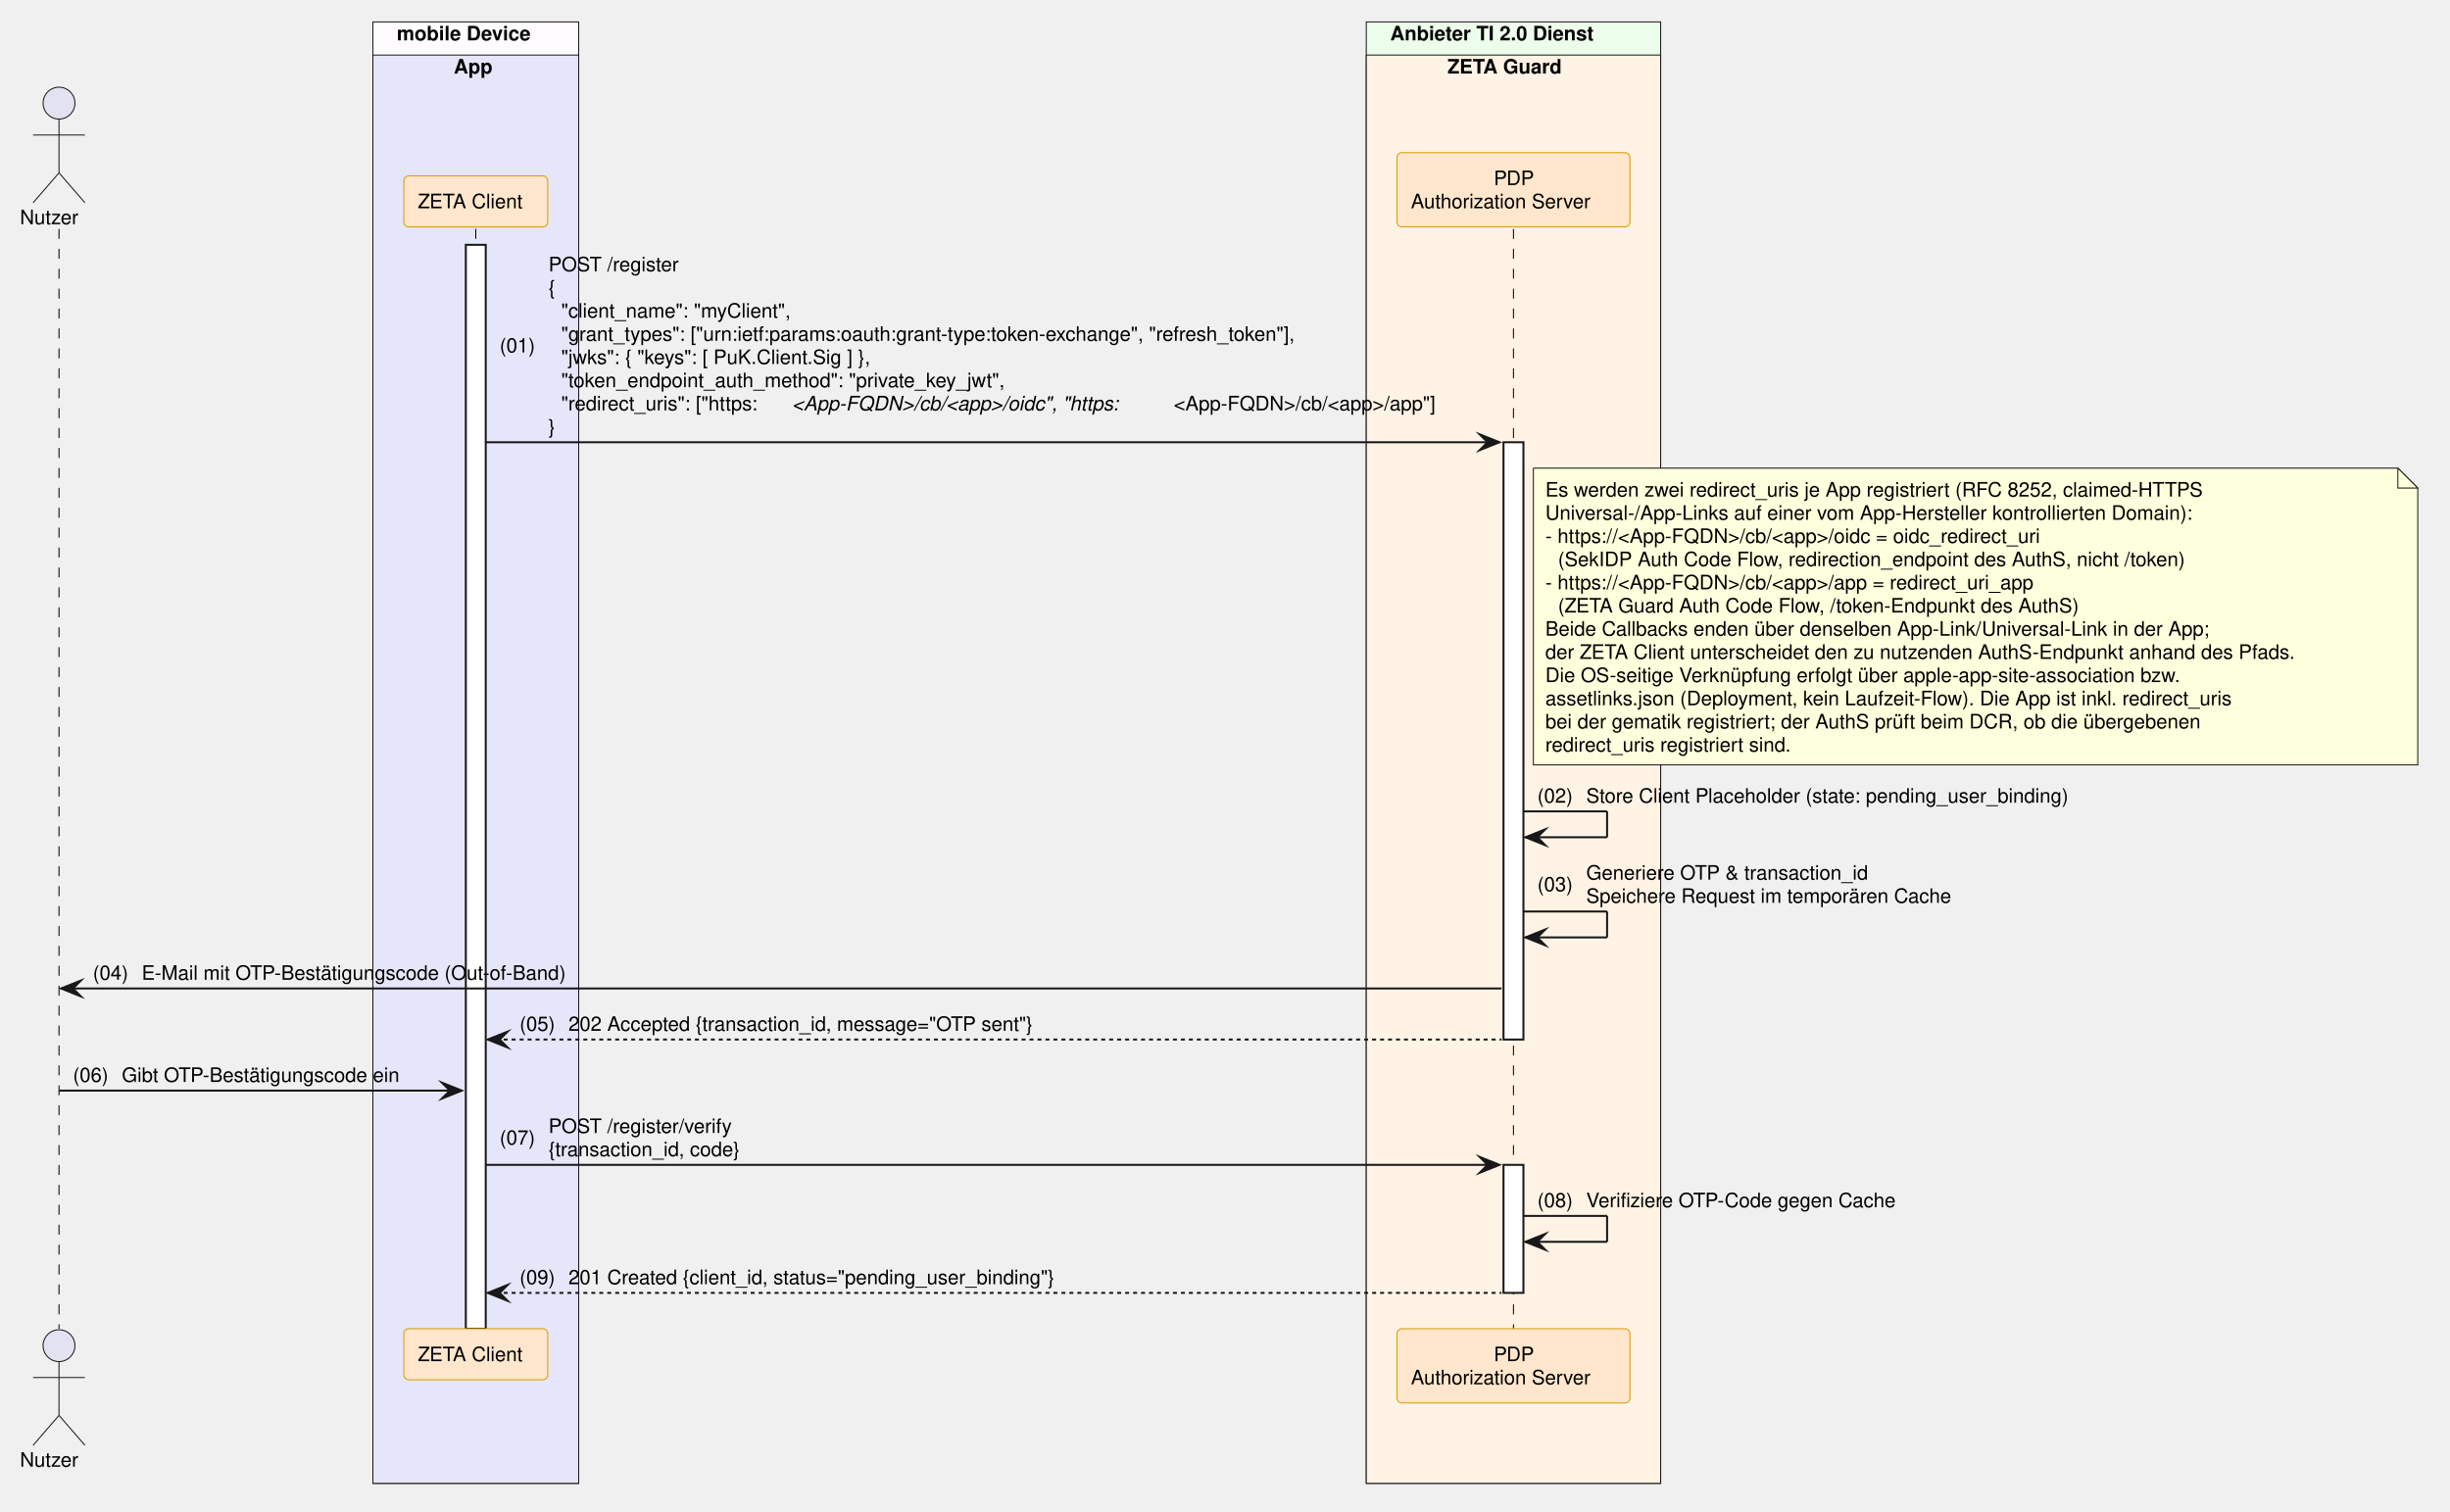
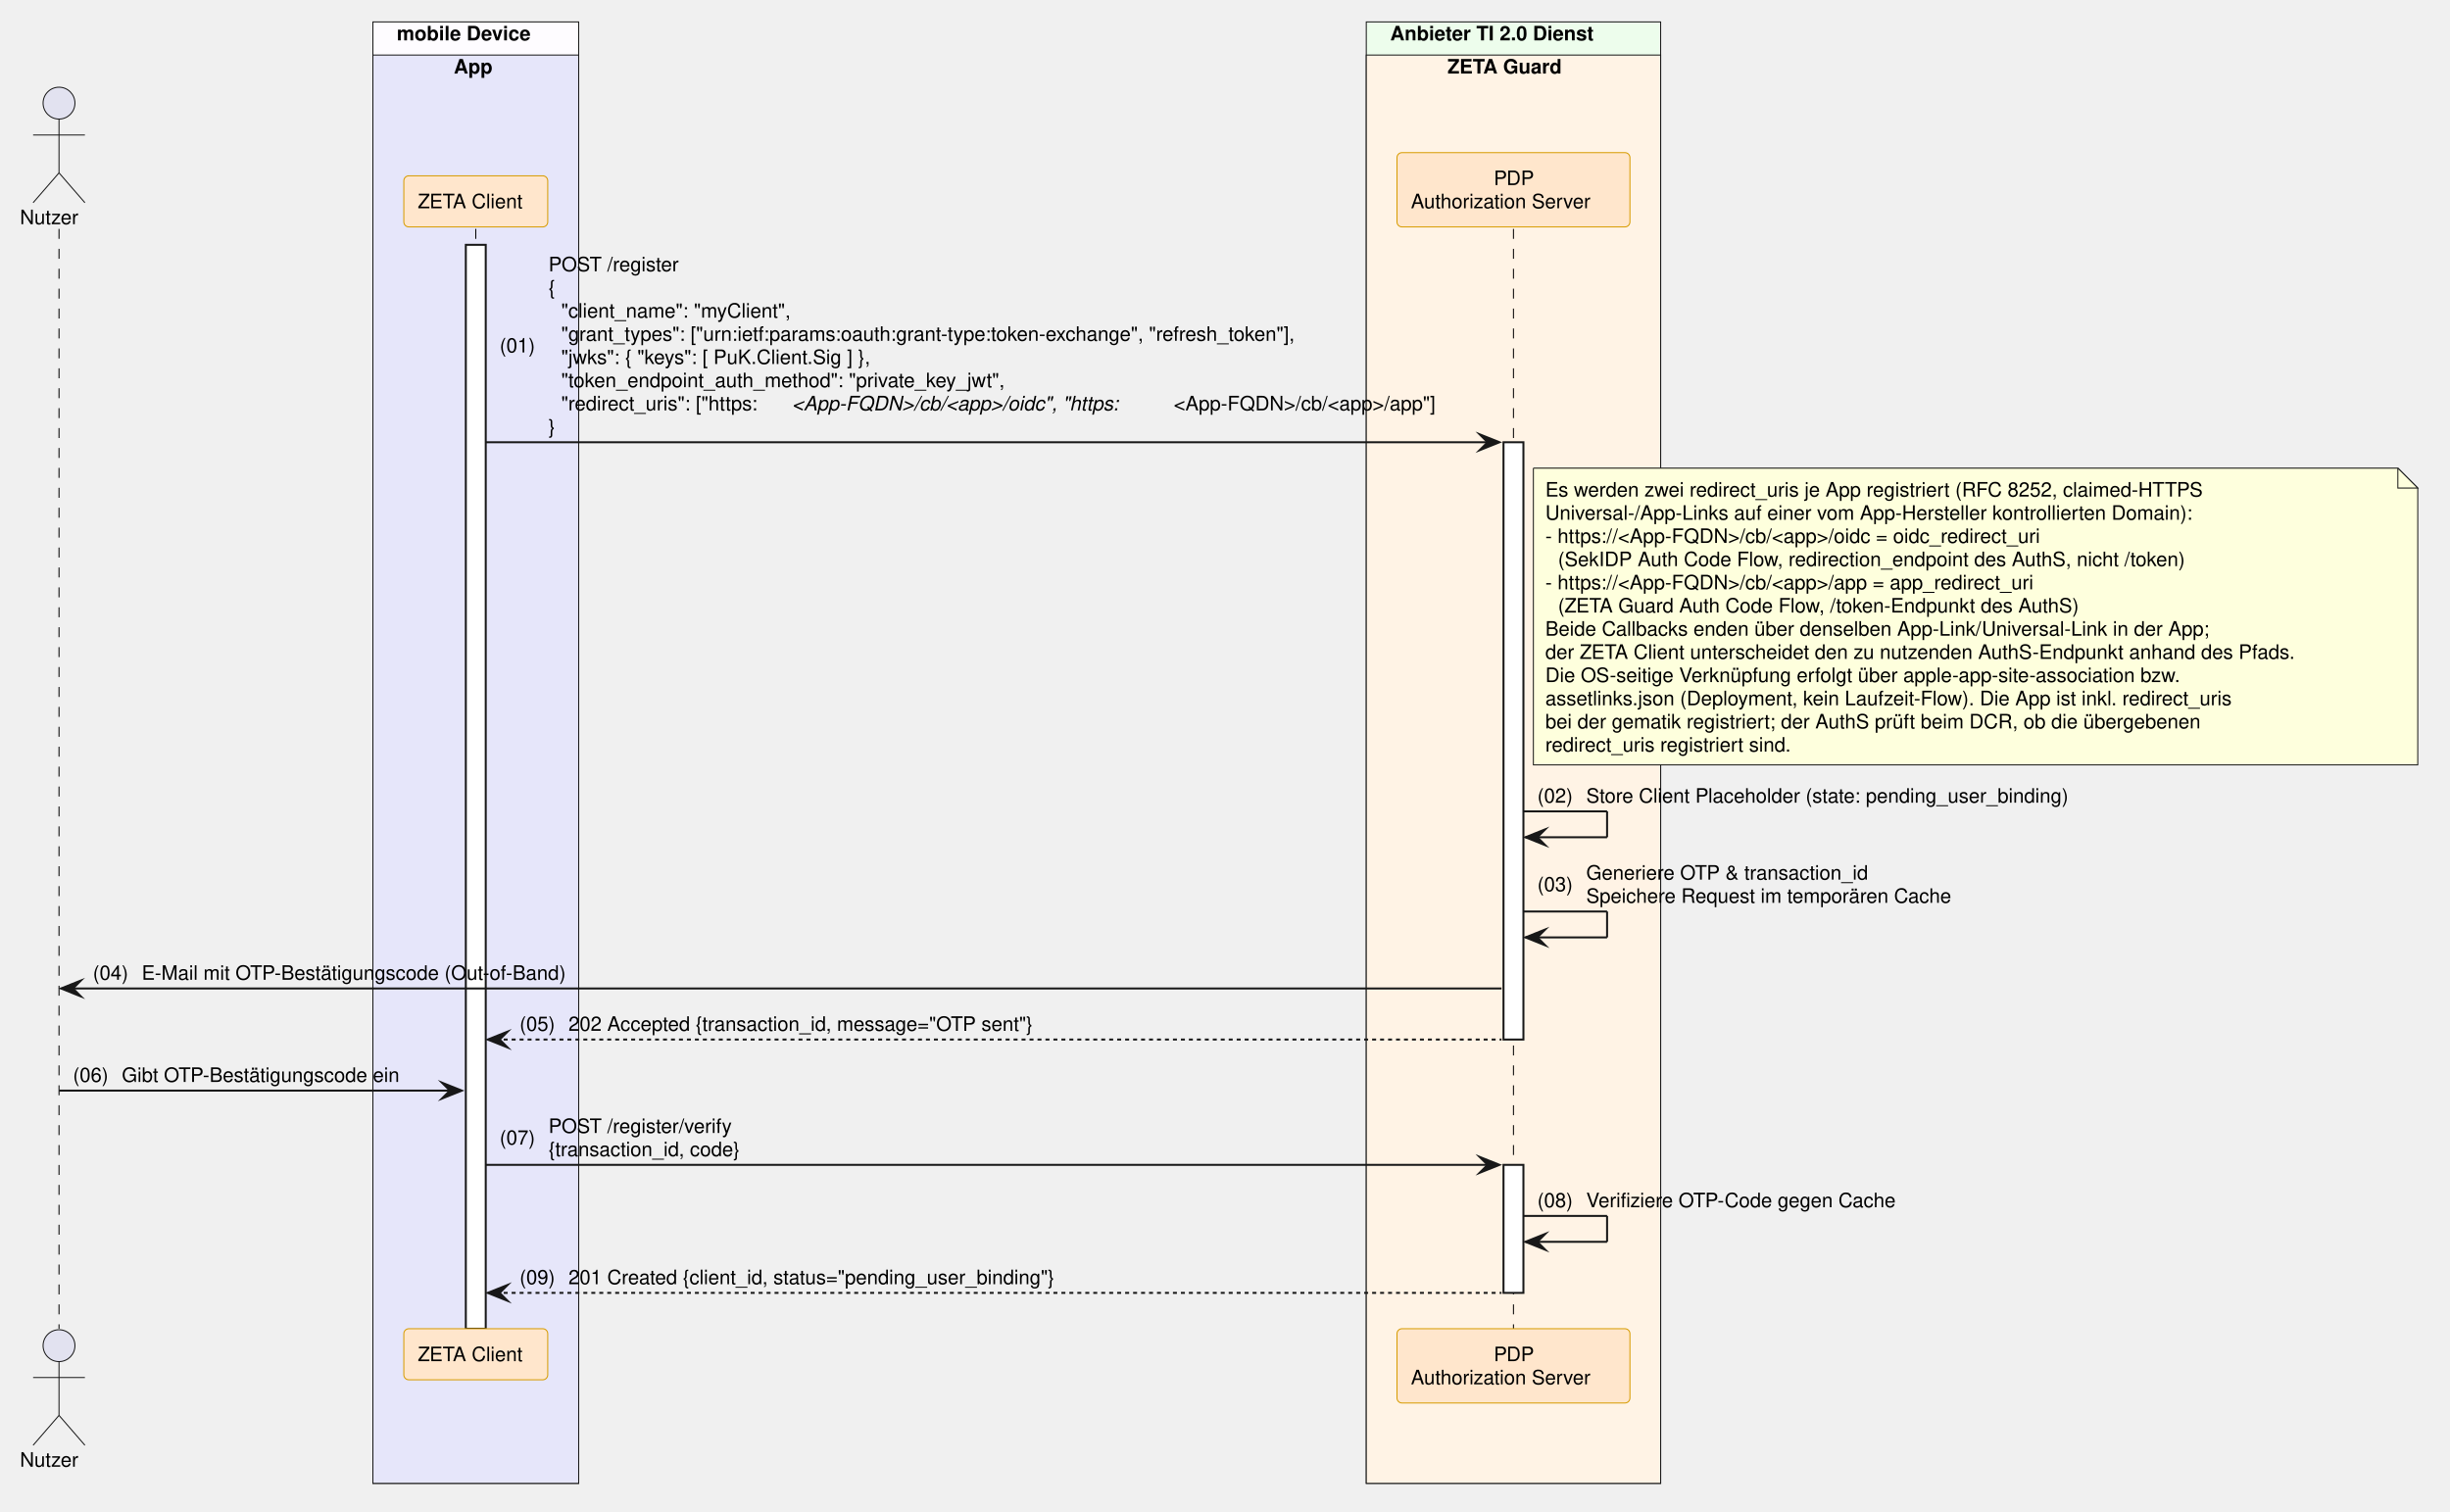
<svg xmlns="http://www.w3.org/2000/svg" contentStyleType="text/css" data-diagram-type="SEQUENCE" height="759px" preserveAspectRatio="none" style="width:1230px;height:759px;background:#FFFFFF;" version="1.1" viewBox="0 0 1230 759" width="1230px" zoomAndPan="magnify">
  <defs />
  <g>
    <rect fill="#FEFCFF" height="733.781" style="stroke:#181818;stroke-width:0.5;" width="103.307" x="187.208" y="11" />
    <text fill="#000000" font-family="Helvetica" font-size="10" font-weight="700" x="199.208" y="20.282">mobile Device</text>
    <rect fill="#E6E6FA" height="717.141" style="stroke:#181818;stroke-width:0.5;" width="103.307" x="187.208" y="27.641" />
    <text fill="#000000" font-family="Helvetica" font-size="10" font-weight="700" x="227.833" y="36.923">App</text>
    <rect fill="#EDFDEC" height="733.781" style="stroke:#181818;stroke-width:0.5;" width="147.784" x="685.928" y="11" />
    <text fill="#000000" font-family="Helvetica" font-size="10" font-weight="700" x="697.928" y="20.282">Anbieter TI 2.0 Dienst</text>
    <rect fill="#FFF3E5" height="717.141" style="stroke:#181818;stroke-width:0.5;" width="147.784" x="685.928" y="27.641" />
    <text fill="#000000" font-family="Helvetica" font-size="10" font-weight="700" x="726.676" y="36.923">ZETA Guard</text>
    <g>
      <rect fill="#000000" fill-opacity="0" height="552.219" width="8" x="26.126" y="114.922" />
      <line style="stroke:#000000;stroke-width:0.5;stroke-dasharray:5,5;" x1="29.626" x2="29.626" y1="114.922" y2="667.141" />
    </g>
    <g>
      <rect fill="#000000" fill-opacity="0" height="552.219" width="8" x="235.361" y="114.922" />
      <line style="stroke:#000000;stroke-width:0.5;stroke-dasharray:5,5;" x1="238.861" x2="238.861" y1="114.922" y2="667.141" />
    </g>
    <g>
      <rect fill="#FFFFFF" height="544.219" style="stroke:#181818;stroke-width:1;" width="10" x="233.861" y="122.922" />
    </g>
    <g>
      <rect fill="#000000" fill-opacity="0" height="552.219" width="8" x="756.32" y="114.922" />
      <line style="stroke:#000000;stroke-width:0.5;stroke-dasharray:5,5;" x1="759.82" x2="759.82" y1="114.922" y2="667.141" />
    </g>
    <g>
      <rect fill="#FFFFFF" height="299.891" style="stroke:#181818;stroke-width:1;" width="10" x="754.82" y="222.047" />
    </g>
    <g>
      <rect fill="#FFFFFF" height="64.281" style="stroke:#181818;stroke-width:1;" width="10" x="754.82" y="584.859" />
    </g>
    <text fill="#000000" font-family="Helvetica" font-size="10" x="10" y="112.564">Nutzer</text>
    <ellipse cx="29.626" cy="51.781" fill="#E2E2F0" rx="8" ry="8" style="stroke:#181818;stroke-width:0.5;" />
    <path d="M29.626,59.781 L29.626,86.781 M16.626,67.781 L42.626,67.781 M29.626,86.781 L16.626,101.781 M29.626,86.781 L42.626,101.781" fill="none" style="stroke:#181818;stroke-width:0.5;" />
    <rect fill="#FFE6CC" height="25.641" rx="2.5" ry="2.5" style="stroke:#D79B00;stroke-width:0.5;" width="72.247" x="202.738" y="88.281" />
    <text fill="#000000" font-family="Helvetica" font-size="10" x="209.738" y="104.564">ZETA Client</text>
    <rect fill="#FFE6CC" height="37.281" rx="2.5" ry="2.5" style="stroke:#D79B00;stroke-width:0.5;" width="116.949" x="701.346" y="76.641" />
    <text fill="#000000" font-family="Helvetica" font-size="10" x="749.94" y="92.923">PDP</text>
    <text fill="#000000" font-family="Helvetica" font-size="10" x="708.346" y="104.564">Authorization Server</text>
    <text fill="#000000" font-family="Helvetica" font-size="10" x="10" y="736.423">Nutzer</text>
    <ellipse cx="29.626" cy="675.641" fill="#E2E2F0" rx="8" ry="8" style="stroke:#181818;stroke-width:0.5;" />
    <path d="M29.626,683.641 L29.626,710.641 M16.626,691.641 L42.626,691.641 M29.626,710.641 L16.626,725.641 M29.626,710.641 L42.626,725.641" fill="none" style="stroke:#181818;stroke-width:0.5;" />
    <rect fill="#FFE6CC" height="25.641" rx="2.5" ry="2.5" style="stroke:#D79B00;stroke-width:0.5;" width="72.247" x="202.738" y="667.141" />
    <text fill="#000000" font-family="Helvetica" font-size="10" x="209.738" y="683.423">ZETA Client</text>
    <rect fill="#FFE6CC" height="37.281" rx="2.5" ry="2.5" style="stroke:#D79B00;stroke-width:0.5;" width="116.949" x="701.346" y="667.141" />
    <text fill="#000000" font-family="Helvetica" font-size="10" x="749.94" y="683.423">PDP</text>
    <text fill="#000000" font-family="Helvetica" font-size="10" x="708.346" y="695.063">Authorization Server</text>
    <polygon fill="#181818" points="742.82,218.047,752.82,222.047,742.82,226.047,746.82,222.047" style="stroke:#181818;stroke-width:1;stroke-linejoin:miter;stroke-miterlimit:10;" />
    <line style="stroke:#181818;stroke-width:1;" x1="243.861" x2="748.82" y1="222.047" y2="222.047" />
    <text fill="#000000" font-family="Helvetica" font-size="10" x="250.861" y="176.946">(01)</text>
    <text fill="#000000" font-family="Helvetica" font-size="10" x="275.389" y="136.204">POST /register</text>
    <text fill="#000000" font-family="Helvetica" font-size="10" x="275.389" y="147.845">{</text>
    <text fill="#000000" font-family="Helvetica" font-size="10" x="281.746" y="159.485">"client_name": "myClient",</text>
    <text fill="#000000" font-family="Helvetica" font-size="10" x="281.746" y="171.126">"grant_types": ["urn:ietf:params:oauth:grant-type:token-exchange", "refresh_token"],</text>
    <text fill="#000000" font-family="Helvetica" font-size="10" x="281.746" y="182.767">"jwks": { "keys": [ PuK.Client.Sig ] },</text>
    <text fill="#000000" font-family="Helvetica" font-size="10" x="281.746" y="194.407">"token_endpoint_auth_method": "private_key_jwt",</text>
    <text fill="#000000" font-family="Helvetica" font-size="10" x="281.746" y="206.048">"redirect_uris": ["https:</text>
    <text fill="#000000" font-family="Helvetica" font-size="10" font-style="italic" x="397.61" y="206.048">&lt;App-FQDN&gt;/cb/&lt;app&gt;/oidc", "https:</text>
    <text fill="#000000" font-family="Helvetica" font-size="10" x="589.256" y="206.048">&lt;App-FQDN&gt;/cb/&lt;app&gt;/app"]</text>
    <text fill="#000000" font-family="Helvetica" font-size="10" x="275.389" y="217.689">}</text>
    <path d="M769.82,235.047 L769.82,384.047 L1213.82,384.047 L1213.82,245.047 L1203.82,235.047 L769.82,235.047" fill="#FEFFDD" style="stroke:#181818;stroke-width:0.5;" />
    <path d="M1203.82,235.047 L1203.82,245.047 L1213.82,245.047 L1203.82,235.047" fill="#FEFFDD" style="stroke:#181818;stroke-width:0.5;" />
    <text fill="#000000" font-family="Helvetica" font-size="10" x="775.82" y="249.329">Es werden zwei redirect_uris je App registriert (RFC 8252, claimed-HTTPS</text>
    <text fill="#000000" font-family="Helvetica" font-size="10" x="775.82" y="260.97">Universal-/App-Links auf einer vom App-Hersteller kontrollierten Domain):</text>
    <text fill="#000000" font-family="Helvetica" font-size="10" x="775.82" y="272.61">- https://&lt;App-FQDN&gt;/cb/&lt;app&gt;/oidc = oidc_redirect_uri</text>
    <text fill="#000000" font-family="Helvetica" font-size="10" x="782.178" y="284.251">(SekIDP Auth Code Flow, redirection_endpoint des AuthS, nicht /token)</text>
-     <text fill="#000000" font-family="Helvetica" font-size="10" x="775.82" y="295.892">- https://&lt;App-FQDN&gt;/cb/&lt;app&gt;/app = redirect_uri_app</text>
+     <text fill="#000000" font-family="Helvetica" font-size="10" x="775.82" y="295.892">- https://&lt;App-FQDN&gt;/cb/&lt;app&gt;/app = app_redirect_uri</text>
    <text fill="#000000" font-family="Helvetica" font-size="10" x="782.178" y="307.532">(ZETA Guard Auth Code Flow, /token-Endpunkt des AuthS)</text>
    <text fill="#000000" font-family="Helvetica" font-size="10" x="775.82" y="319.173">Beide Callbacks enden über denselben App-Link/Universal-Link in der App;</text>
    <text fill="#000000" font-family="Helvetica" font-size="10" x="775.82" y="330.813">der ZETA Client unterscheidet den zu nutzenden AuthS-Endpunkt anhand des Pfads.</text>
    <text fill="#000000" font-family="Helvetica" font-size="10" x="775.82" y="342.454">Die OS-seitige Verknüpfung erfolgt über apple-app-site-association bzw.</text>
    <text fill="#000000" font-family="Helvetica" font-size="10" x="775.82" y="354.095">assetlinks.json (Deployment, kein Laufzeit-Flow). Die App ist inkl. redirect_uris</text>
    <text fill="#000000" font-family="Helvetica" font-size="10" x="775.82" y="365.735">bei der gematik registriert; der AuthS prüft beim DCR, ob die übergebenen</text>
    <text fill="#000000" font-family="Helvetica" font-size="10" x="775.82" y="377.376">redirect_uris registriert sind.</text>
    <line style="stroke:#181818;stroke-width:1;" x1="764.82" x2="806.82" y1="407.375" y2="407.375" />
    <line style="stroke:#181818;stroke-width:1;" x1="806.82" x2="806.82" y1="407.375" y2="420.375" />
    <line style="stroke:#181818;stroke-width:1;" x1="765.82" x2="806.82" y1="420.375" y2="420.375" />
    <polygon fill="#181818" points="775.82,416.375,765.82,420.375,775.82,424.375,771.82,420.375" style="stroke:#181818;stroke-width:1;stroke-linejoin:miter;stroke-miterlimit:10;" />
    <text fill="#000000" font-family="Helvetica" font-size="10" x="771.82" y="403.017">(02)</text>
    <text fill="#000000" font-family="Helvetica" font-size="10" x="796.348" y="403.017">Store Client Placeholder (state: pending_user_binding)</text>
    <line style="stroke:#181818;stroke-width:1;" x1="764.82" x2="806.82" y1="457.656" y2="457.656" />
    <line style="stroke:#181818;stroke-width:1;" x1="806.82" x2="806.82" y1="457.656" y2="470.656" />
    <line style="stroke:#181818;stroke-width:1;" x1="765.82" x2="806.82" y1="470.656" y2="470.656" />
    <polygon fill="#181818" points="775.82,466.656,765.82,470.656,775.82,474.656,771.82,470.656" style="stroke:#181818;stroke-width:1;stroke-linejoin:miter;stroke-miterlimit:10;" />
    <text fill="#000000" font-family="Helvetica" font-size="10" x="771.82" y="447.478">(03)</text>
    <text fill="#000000" font-family="Helvetica" font-size="10" x="796.348" y="441.657">Generiere OTP &amp; transaction_id</text>
    <text fill="#000000" font-family="Helvetica" font-size="10" x="796.348" y="453.298">Speichere Request im temporären Cache</text>
    <polygon fill="#181818" points="40.626,492.297,30.626,496.297,40.626,500.297,36.626,496.297" style="stroke:#181818;stroke-width:1;stroke-linejoin:miter;stroke-miterlimit:10;" />
    <line style="stroke:#181818;stroke-width:1;" x1="34.626" x2="753.82" y1="496.297" y2="496.297" />
    <text fill="#000000" font-family="Helvetica" font-size="10" x="46.626" y="491.938">(04)</text>
    <text fill="#000000" font-family="Helvetica" font-size="10" x="71.153" y="491.938">E-Mail mit OTP-Bestätigungscode (Out-of-Band)</text>
    <polygon fill="#181818" points="254.861,517.938,244.861,521.938,254.861,525.938,250.861,521.938" style="stroke:#181818;stroke-width:1;stroke-linejoin:miter;stroke-miterlimit:10;" />
    <line style="stroke:#181818;stroke-width:1;stroke-dasharray:2,2;" x1="248.861" x2="753.82" y1="521.938" y2="521.938" />
    <text fill="#000000" font-family="Helvetica" font-size="10" x="260.861" y="517.579">(05)</text>
    <text fill="#000000" font-family="Helvetica" font-size="10" x="285.389" y="517.579">202 Accepted {transaction_id, message="OTP sent"}</text>
    <polygon fill="#181818" points="221.861,543.578,231.861,547.578,221.861,551.578,225.861,547.578" style="stroke:#181818;stroke-width:1;stroke-linejoin:miter;stroke-miterlimit:10;" />
    <line style="stroke:#181818;stroke-width:1;" x1="29.626" x2="227.861" y1="547.578" y2="547.578" />
    <text fill="#000000" font-family="Helvetica" font-size="10" x="36.626" y="543.22">(06)</text>
    <text fill="#000000" font-family="Helvetica" font-size="10" x="61.153" y="543.22">Gibt OTP-Bestätigungscode ein</text>
    <polygon fill="#181818" points="742.82,580.859,752.82,584.859,742.82,588.859,746.82,584.859" style="stroke:#181818;stroke-width:1;stroke-linejoin:miter;stroke-miterlimit:10;" />
    <line style="stroke:#181818;stroke-width:1;" x1="243.861" x2="748.82" y1="584.859" y2="584.859" />
    <text fill="#000000" font-family="Helvetica" font-size="10" x="250.861" y="574.681">(07)</text>
    <text fill="#000000" font-family="Helvetica" font-size="10" x="275.389" y="568.86">POST /register/verify</text>
    <text fill="#000000" font-family="Helvetica" font-size="10" x="275.389" y="580.501">{transaction_id, code}</text>
    <line style="stroke:#181818;stroke-width:1;" x1="764.82" x2="806.82" y1="610.5" y2="610.5" />
    <line style="stroke:#181818;stroke-width:1;" x1="806.82" x2="806.82" y1="610.5" y2="623.5" />
    <line style="stroke:#181818;stroke-width:1;" x1="765.82" x2="806.82" y1="623.5" y2="623.5" />
    <polygon fill="#181818" points="775.82,619.5,765.82,623.5,775.82,627.5,771.82,623.5" style="stroke:#181818;stroke-width:1;stroke-linejoin:miter;stroke-miterlimit:10;" />
    <text fill="#000000" font-family="Helvetica" font-size="10" x="771.82" y="606.142">(08)</text>
    <text fill="#000000" font-family="Helvetica" font-size="10" x="796.348" y="606.142">Verifiziere OTP-Code gegen Cache</text>
    <polygon fill="#181818" points="254.861,645.141,244.861,649.141,254.861,653.141,250.861,649.141" style="stroke:#181818;stroke-width:1;stroke-linejoin:miter;stroke-miterlimit:10;" />
    <line style="stroke:#181818;stroke-width:1;stroke-dasharray:2,2;" x1="248.861" x2="753.82" y1="649.141" y2="649.141" />
    <text fill="#000000" font-family="Helvetica" font-size="10" x="260.861" y="644.782">(09)</text>
    <text fill="#000000" font-family="Helvetica" font-size="10" x="285.389" y="644.782">201 Created {client_id, status="pending_user_binding"}</text>
  </g>
</svg>
